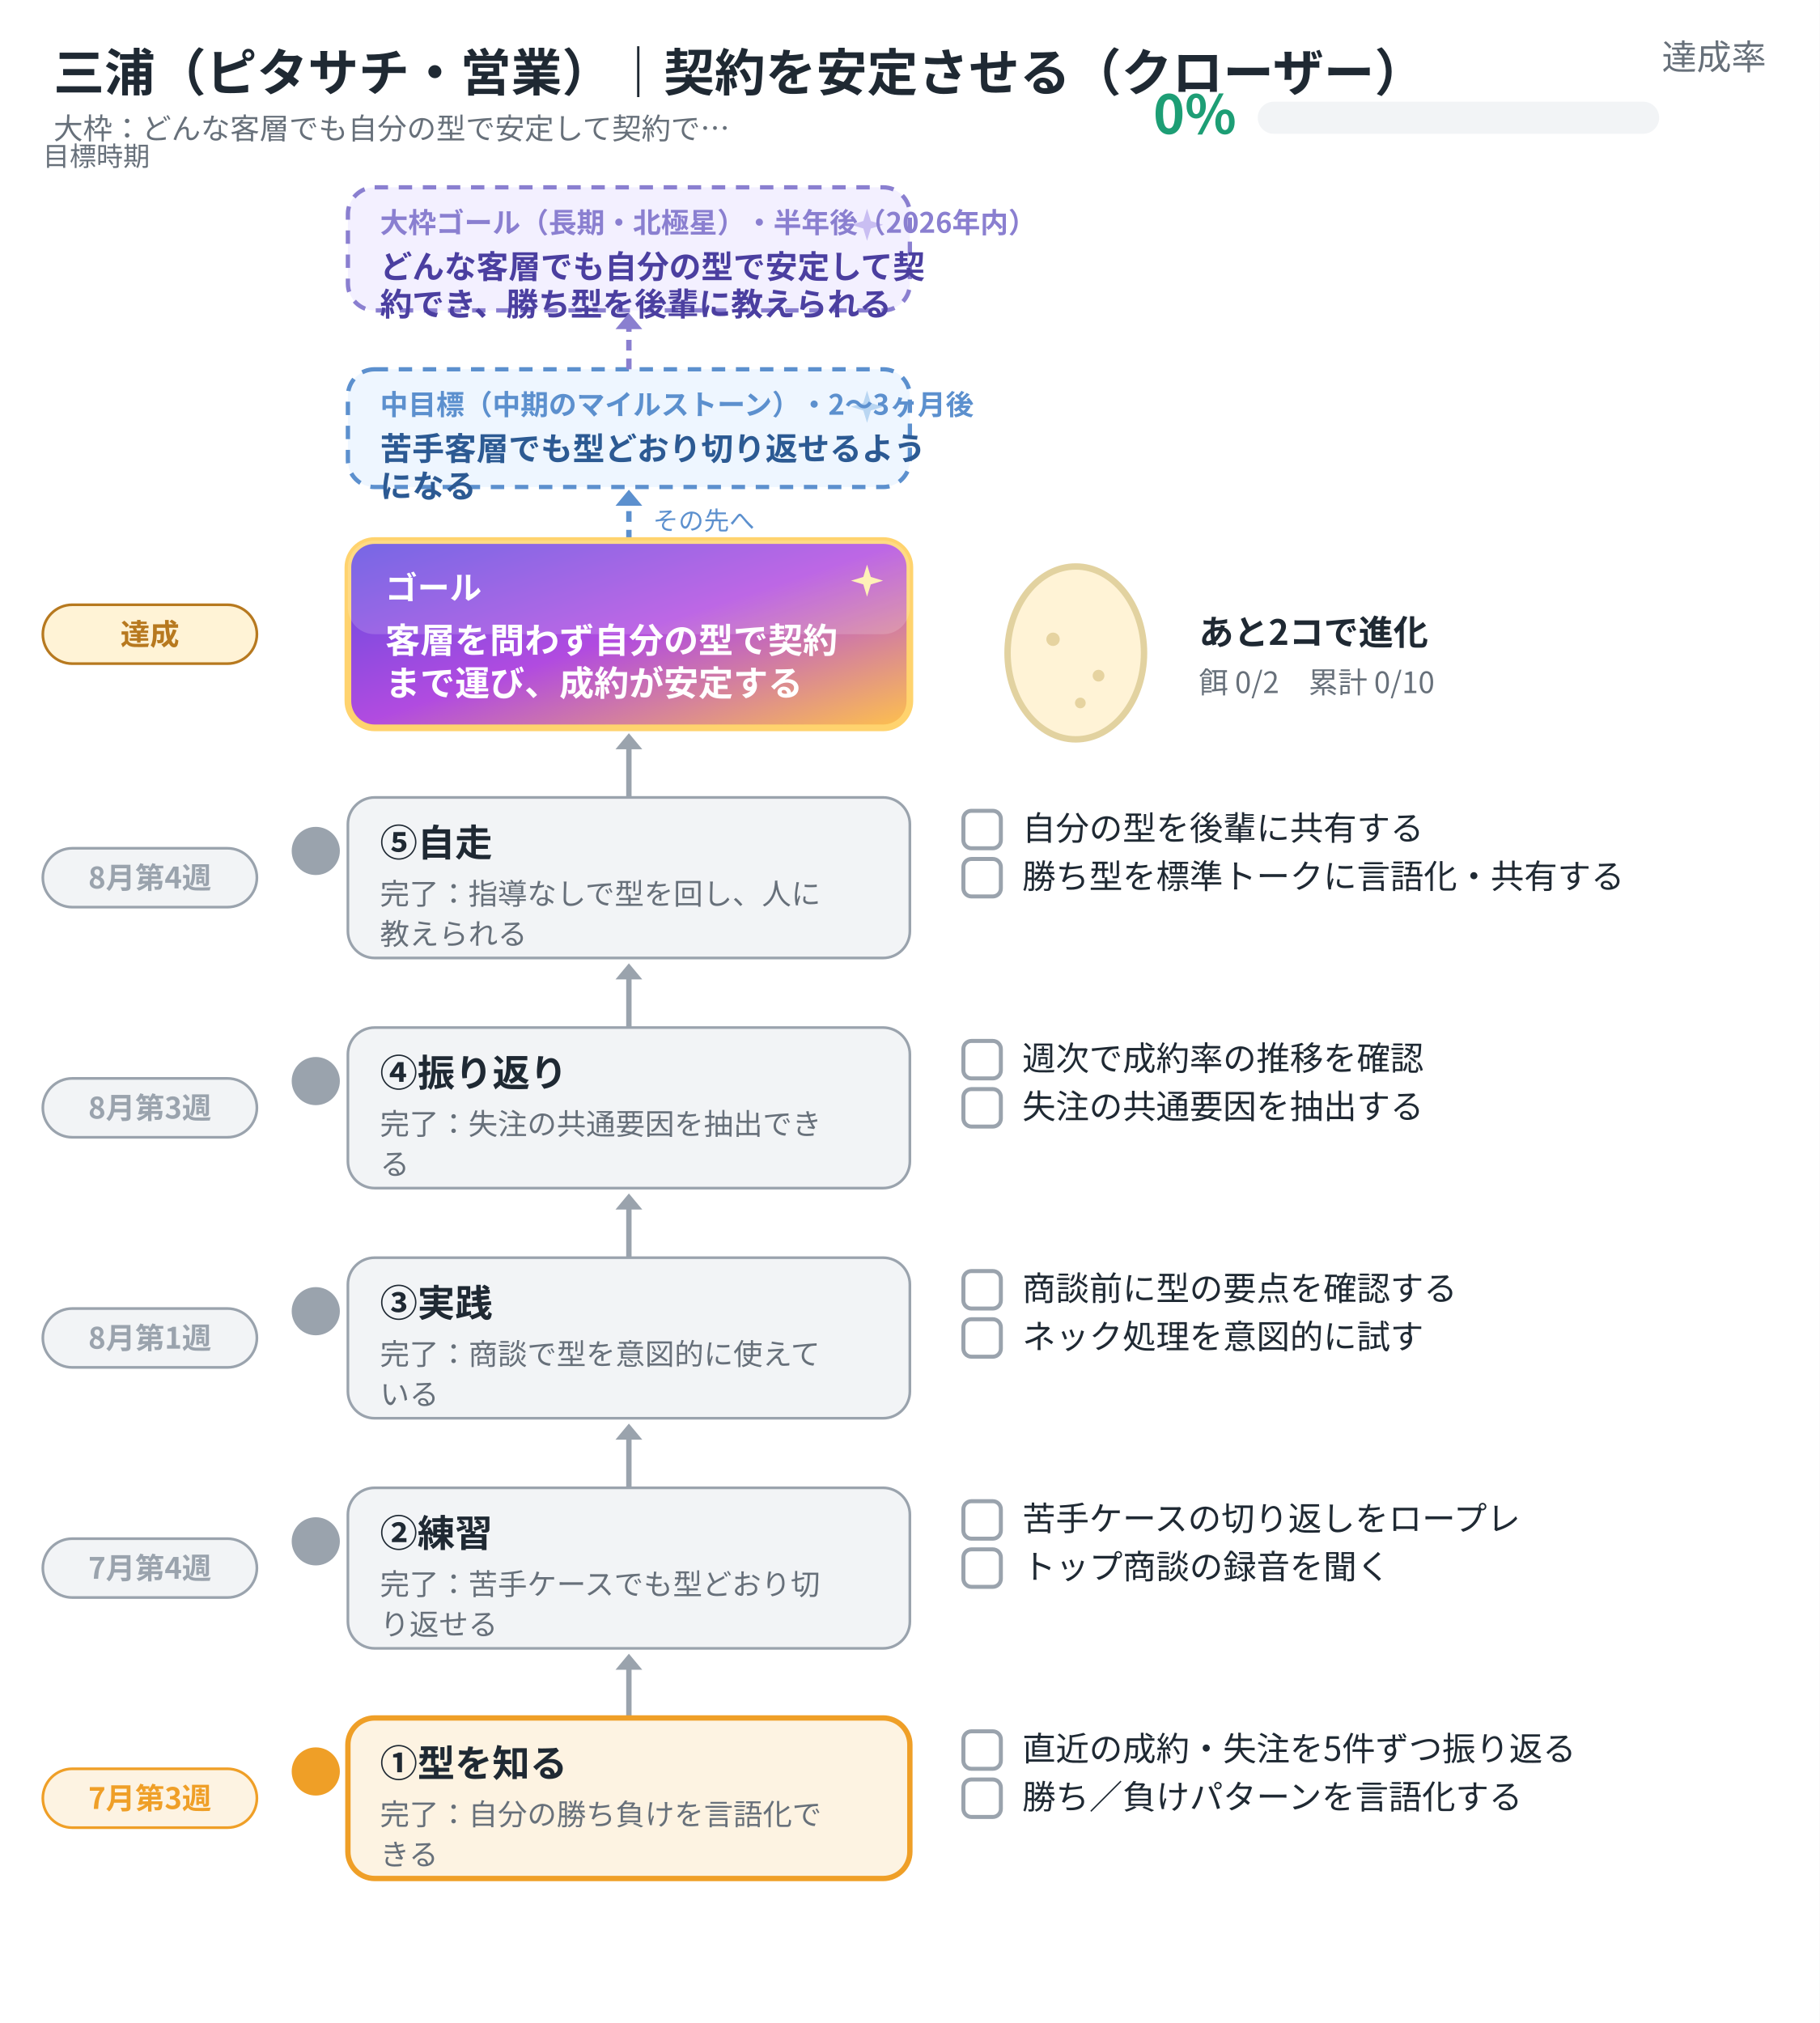
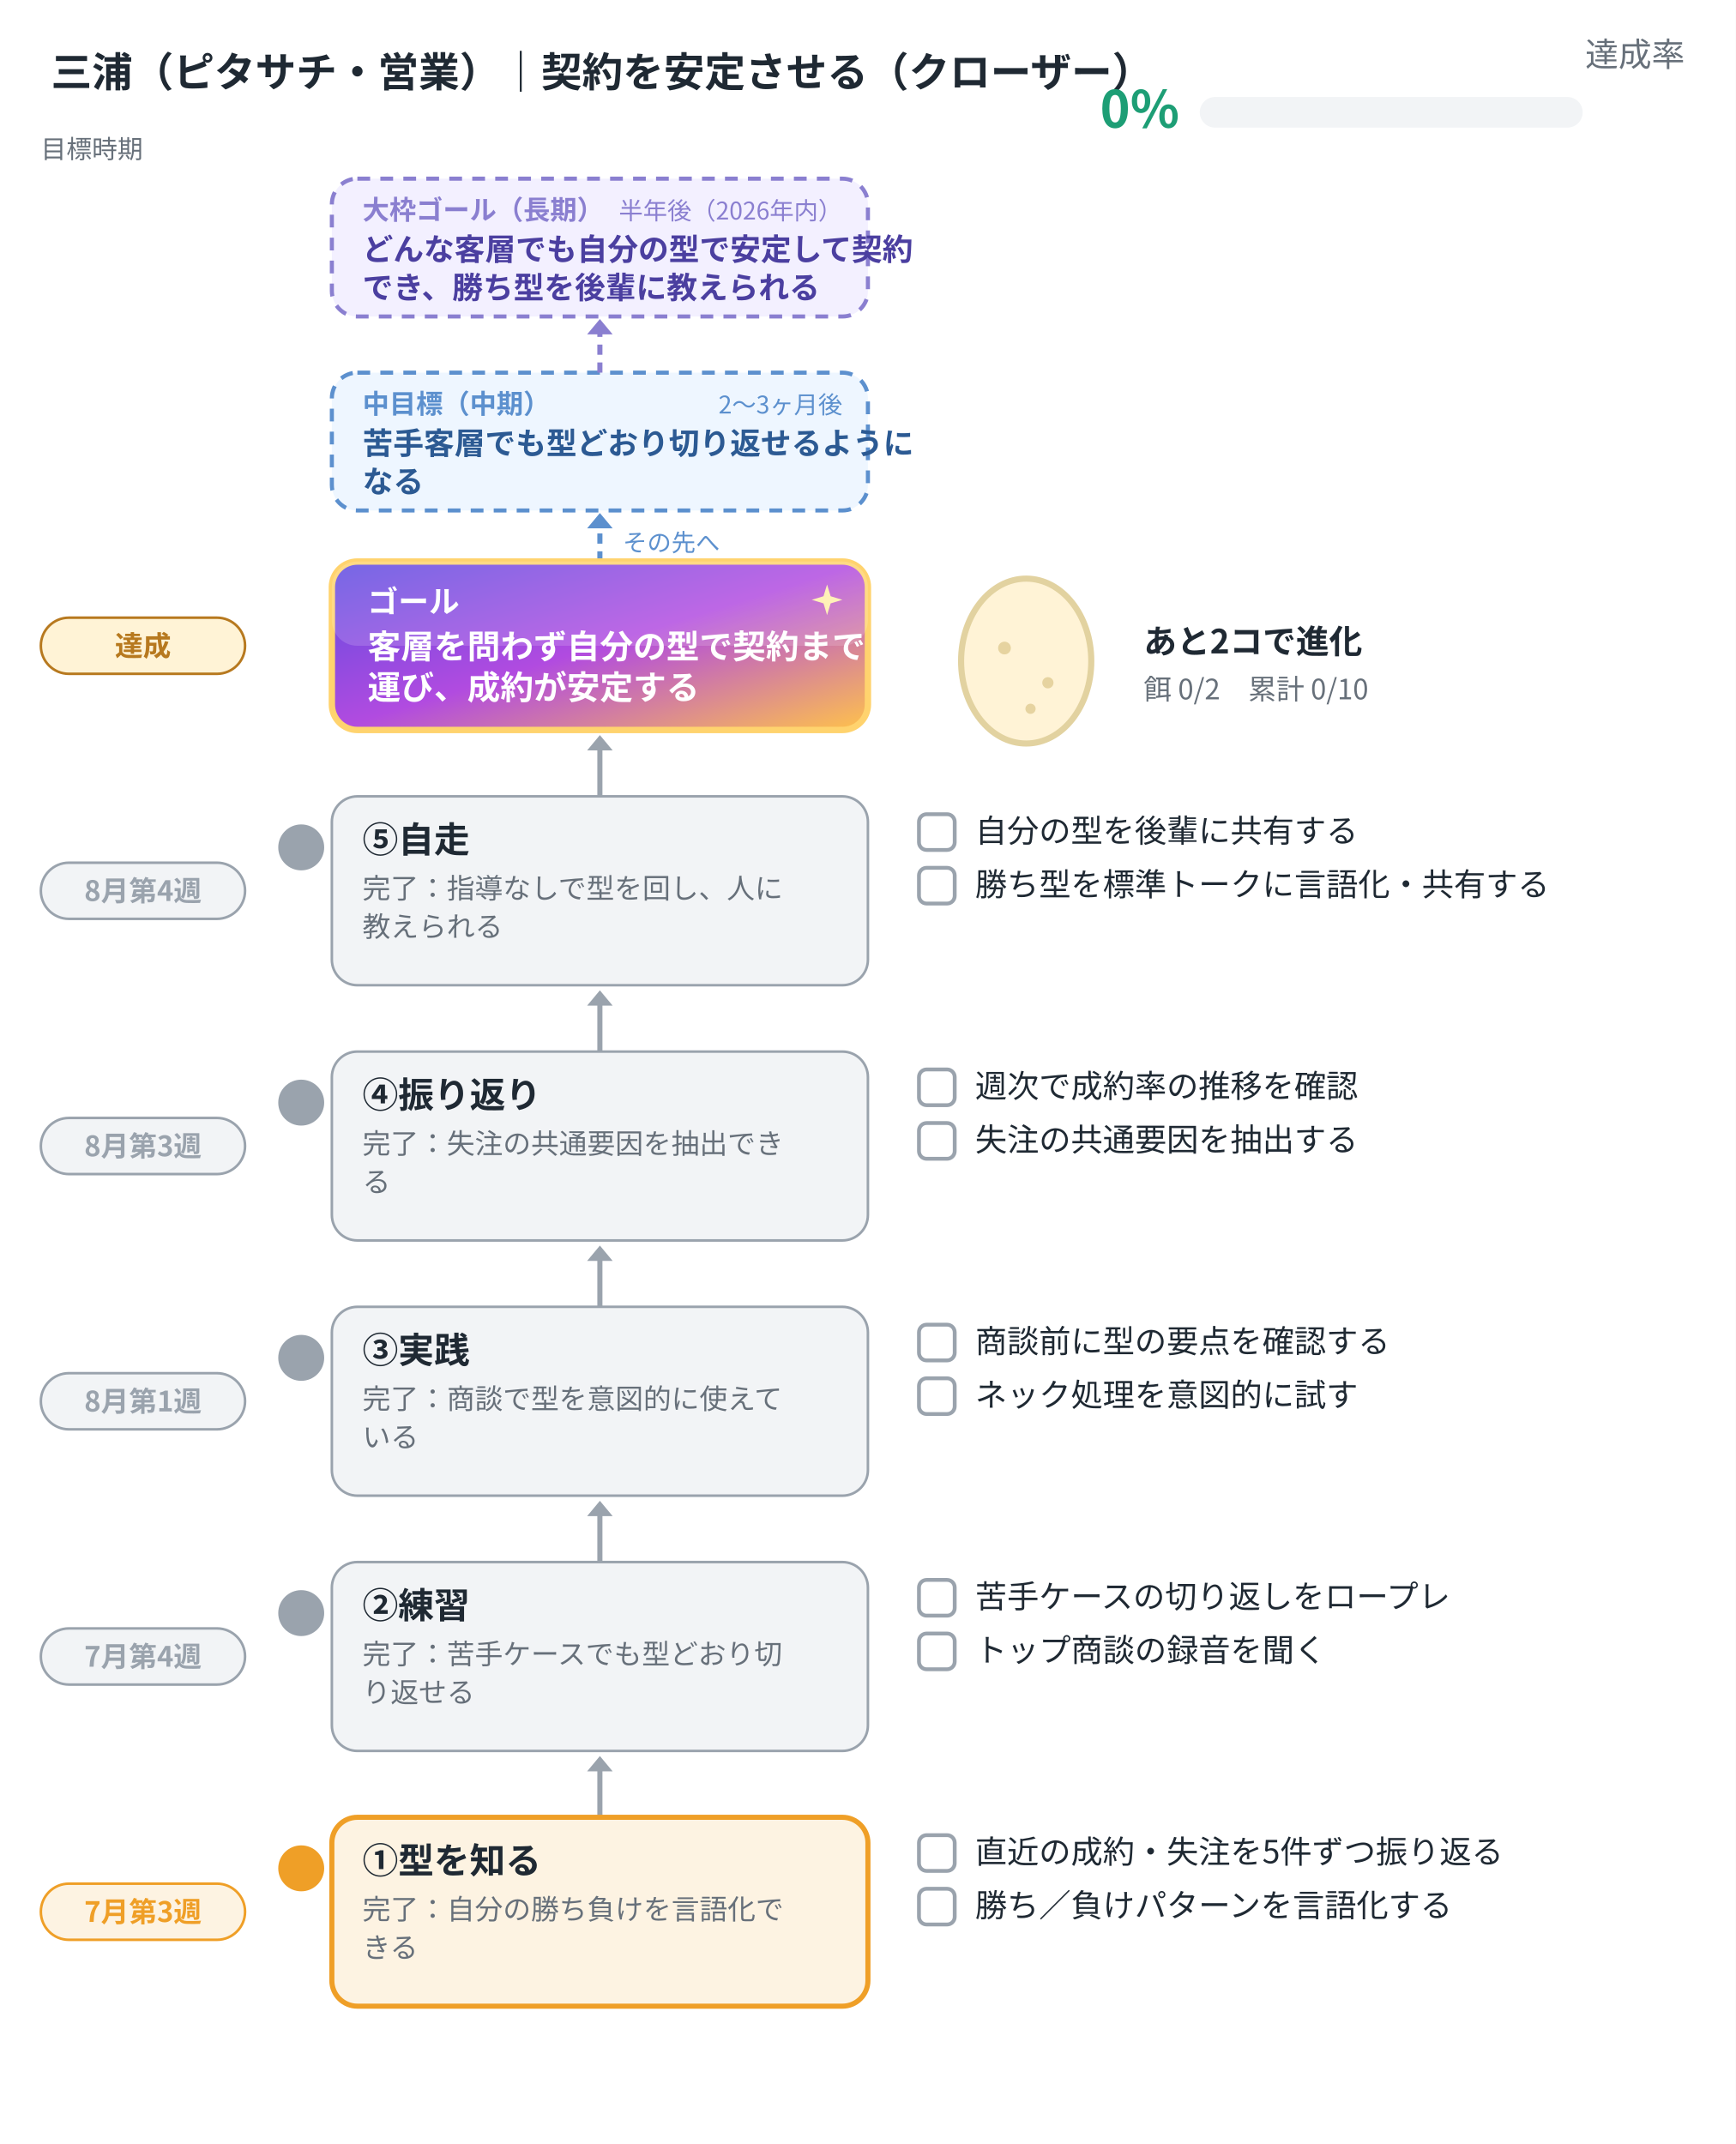
- <svg xmlns="http://www.w3.org/2000/svg" viewBox="0 0 680 756" font-family="Hiragino Sans, 'Noto Sans CJK JP', 'Yu Gothic', sans-serif" width="680" height="756">
+ <svg xmlns="http://www.w3.org/2000/svg" viewBox="0 0 680 840" font-family="Hiragino Sans, 'Noto Sans CJK JP', 'Yu Gothic', sans-serif" width="680" height="840">
  <defs>
    <linearGradient id="goalGrad" x1="0" y1="0" x2="1" y2="1">
      <stop offset="0" stop-color="#5B4BE0" />
      <stop offset="0.5" stop-color="#B14BE0" />
      <stop offset="1" stop-color="#FFC24B" />
    </linearGradient>
    <linearGradient id="phx" x1="0" y1="0" x2="0" y2="1">
      <stop offset="0" stop-color="#FFE259" />
      <stop offset="0.5" stop-color="#FF9A00" />
      <stop offset="1" stop-color="#FF3D00" />
    </linearGradient>
    <linearGradient id="phx2" x1="0" y1="0" x2="0" y2="1">
      <stop offset="0" stop-color="#FFF0A0" />
      <stop offset="1" stop-color="#FF7A00" />
    </linearGradient>
    <linearGradient id="hen" x1="0" y1="0" x2="1" y2="1">
      <stop offset="0" stop-color="#37C9B0" />
      <stop offset="0.6" stop-color="#3DA0E8" />
      <stop offset="1" stop-color="#7A5BE0" />
    </linearGradient>
    <linearGradient id="pcock" x1="0" y1="0" x2="0" y2="1">
      <stop offset="0" stop-color="#2BD0C0" />
      <stop offset="0.55" stop-color="#2E8FD0" />
      <stop offset="1" stop-color="#2E4BB0" />
    </linearGradient>
    <linearGradient id="gold" x1="0" y1="0" x2="0" y2="1">
      <stop offset="0" stop-color="#FFF0A8" />
      <stop offset="0.5" stop-color="#F2C230" />
      <stop offset="1" stop-color="#C8901A" />
    </linearGradient>
  </defs>
-   <rect x="0" y="0" width="680" height="756" fill="#FFFFFF" />
-   <text x="20" y="34" font-size="19" font-weight="700" fill="#1F2933">三浦（ピタサチ・営業）｜契約を安定させる（クローザー）</text>
-   <text x="20" y="52" font-size="11" fill="#67707A">大枠：どんな客層でも自分の型で安定して契約で…</text>
+   <rect x="0" y="0" width="680" height="840" fill="#FFFFFF" />
+   <text x="20" y="34" font-size="16" font-weight="700" fill="#1F2933">三浦（ピタサチ・営業）｜契約を安定させる（クローザー）</text>
  <text x="660" y="26" text-anchor="end" font-size="13" fill="#67707A">達成率</text>
  <text x="462" y="50" text-anchor="end" font-size="20" font-weight="700" fill="#1D9E75">0%</text>
  <rect x="470" y="38" width="150" height="12" rx="6" fill="#F2F4F6" />
  <rect x="470" y="38" width="0" height="12" rx="6" fill="#1D9E75" />
-   <rect x="130" y="70" width="210" height="46" rx="10" fill="#F3F0FF" stroke="#8A7FD0" stroke-width="1.6" stroke-dasharray="5 4" />
-   <polygon points="324.0,78.0 325.4,82.6 330.0,84.0 325.4,85.4 324.0,90.0 322.6,85.4 318.0,84.0 322.6,82.6" fill="#C9BEF2" />
-   <text x="142" y="87" font-size="10.5" font-weight="700" fill="#8A7FD0">大枠ゴール（長期・北極星）・半年後（2026年内）</text>
-   <text x="142" y="104" font-size="12" font-weight="600" fill="#4B3FA0">どんな客層でも自分の型で安定して契</text>
-   <text x="142" y="118" font-size="12" font-weight="600" fill="#4B3FA0">約でき、勝ち型を後輩に教えられる</text>
-   <rect x="130" y="138" width="210" height="44" rx="10" fill="#EEF6FF" stroke="#5C90CE" stroke-width="1.6" stroke-dasharray="5 4" />
-   <polygon points="324.0,146.0 325.4,150.6 330.0,152.0 325.4,153.4 324.0,158.0 322.6,153.4 318.0,152.0 322.6,150.6" fill="#B9D6F2" />
-   <text x="142" y="155" font-size="10.5" font-weight="700" fill="#5C90CE">中目標（中期のマイルストーン）・2〜3ヶ月後</text>
-   <text x="142" y="172" font-size="12" font-weight="600" fill="#2C5A93">苦手客層でも型どおり切り返せるよう</text>
-   <text x="142" y="186" font-size="12" font-weight="600" fill="#2C5A93">になる</text>
-   <line x1="235.0" y1="202" x2="235.0" y2="187" stroke="#5C90CE" stroke-width="2" stroke-dasharray="4 3" />
-   <path d="M230.0,189 L235.0,183 L240.0,189 Z" fill="#5C90CE" />
-   <text x="244.0" y="198" font-size="9.5" fill="#5C90CE">その先へ</text>
-   <line x1="235.0" y1="138" x2="235.0" y2="121" stroke="#8A7FD0" stroke-width="2" stroke-dasharray="4 3" />
-   <path d="M230.0,123 L235.0,117 L240.0,123 Z" fill="#8A7FD0" />
-   <rect x="130" y="202" width="210" height="70" rx="10" fill="url(#goalGrad)" stroke="#FFD36E" stroke-width="2.5" />
-   <rect x="130" y="202" width="210" height="35.0" rx="10" fill="#FFFFFF" opacity="0.16" />
-   <text x="144" y="224" font-size="12" font-weight="700" fill="#FFFFFF">ゴール</text>
-   <polygon points="324.0,211.0 325.4,215.6 330.0,217.0 325.4,218.4 324.0,223.0 322.6,218.4 318.0,217.0 322.6,215.6" fill="#FFF1B8" />
-   <text x="144" y="244" font-size="13" font-weight="600" fill="#FFFFFF">客層を問わず自分の型で契約</text>
-   <text x="144" y="260" font-size="13" font-weight="600" fill="#FFFFFF">まで運び、成約が安定する</text>
-   <rect x="16" y="226.0" width="80" height="22" rx="11" fill="#FFF3D6" stroke="#B7791F" stroke-width="1" />
-   <text x="56.0" y="241.0" text-anchor="middle" font-size="11" font-weight="700" fill="#B7791F">達成</text>
-   <ellipse cx="402.0" cy="244.0" rx="25.5" ry="32.3" fill="#FFF3D6" />
-   <ellipse cx="402.0" cy="244.0" rx="25.5" ry="32.3" fill="none" stroke="#E2D2A0" stroke-width="2.4" />
-   <circle cx="393.5" cy="238.9" r="2.5" fill="#E6D3A0" />
-   <circle cx="410.5" cy="252.5" r="2.2" fill="#E6D3A0" />
-   <circle cx="403.7" cy="262.7" r="2.0" fill="#E6D3A0" />
-   <text x="448" y="241" font-size="13" font-weight="700" fill="#1F2933">あと2コで進化</text>
-   <text x="448" y="259" font-size="11" fill="#67707A">餌 0/2　累計 0/10</text>
+   <rect x="130" y="70" width="210" height="54" rx="10" fill="#F3F0FF" stroke="#8A7FD0" stroke-width="1.6" stroke-dasharray="5 4" />
+   <text x="142" y="86" font-size="10.5" font-weight="700" fill="#8A7FD0">大枠ゴール（長期）</text>
+   <text x="330" y="86" text-anchor="end" font-size="9.5" fill="#8A7FD0">半年後（2026年内）</text>
+   <text x="142" y="102" font-size="12" font-weight="600" fill="#4B3FA0">どんな客層でも自分の型で安定して契約</text>
+   <text x="142" y="117" font-size="12" font-weight="600" fill="#4B3FA0">でき、勝ち型を後輩に教えられる</text>
+   <rect x="130" y="146" width="210" height="54" rx="10" fill="#EEF6FF" stroke="#5C90CE" stroke-width="1.6" stroke-dasharray="5 4" />
+   <text x="142" y="162" font-size="10.5" font-weight="700" fill="#5C90CE">中目標（中期）</text>
+   <text x="330" y="162" text-anchor="end" font-size="9.5" fill="#5C90CE">2〜3ヶ月後</text>
+   <text x="142" y="178" font-size="12" font-weight="600" fill="#2C5A93">苦手客層でも型どおり切り返せるように</text>
+   <text x="142" y="193" font-size="12" font-weight="600" fill="#2C5A93">なる</text>
+   <line x1="235.0" y1="220" x2="235.0" y2="205" stroke="#5C90CE" stroke-width="2" stroke-dasharray="4 3" />
+   <path d="M230.0,207 L235.0,201 L240.0,207 Z" fill="#5C90CE" />
+   <text x="244.0" y="216" font-size="9.5" fill="#5C90CE">その先へ</text>
+   <line x1="235.0" y1="146" x2="235.0" y2="129" stroke="#8A7FD0" stroke-width="2" stroke-dasharray="4 3" />
+   <path d="M230.0,131 L235.0,125 L240.0,131 Z" fill="#8A7FD0" />
+   <rect x="130" y="220" width="210" height="66" rx="10" fill="url(#goalGrad)" stroke="#FFD36E" stroke-width="2.5" />
+   <rect x="130" y="220" width="210" height="33.0" rx="10" fill="#FFFFFF" opacity="0.16" />
+   <text x="144" y="240" font-size="12" font-weight="700" fill="#FFFFFF">ゴール</text>
+   <polygon points="324.0,229.0 325.4,233.6 330.0,235.0 325.4,236.4 324.0,241.0 322.6,236.4 318.0,235.0 322.6,233.6" fill="#FFF1B8" />
+   <text x="144" y="258" font-size="13" font-weight="600" fill="#FFFFFF">客層を問わず自分の型で契約まで</text>
+   <text x="144" y="274" font-size="13" font-weight="600" fill="#FFFFFF">運び、成約が安定する</text>
+   <rect x="16" y="242.0" width="80" height="22" rx="11" fill="#FFF3D6" stroke="#B7791F" stroke-width="1" />
+   <text x="56.0" y="257.0" text-anchor="middle" font-size="11" font-weight="700" fill="#B7791F">達成</text>
+   <ellipse cx="402.0" cy="259.0" rx="25.5" ry="32.3" fill="#FFF3D6" />
+   <ellipse cx="402.0" cy="259.0" rx="25.5" ry="32.3" fill="none" stroke="#E2D2A0" stroke-width="2.4" />
+   <circle cx="393.5" cy="253.9" r="2.5" fill="#E6D3A0" />
+   <circle cx="410.5" cy="267.5" r="2.2" fill="#E6D3A0" />
+   <circle cx="403.7" cy="277.7" r="2.0" fill="#E6D3A0" />
+   <text x="448" y="256" font-size="13" font-weight="700" fill="#1F2933">あと2コで進化</text>
+   <text x="448" y="274" font-size="11" fill="#67707A">餌 0/2　累計 0/10</text>
  <text x="16" y="62" font-size="10" fill="#67707A">目標時期</text>
-   <line x1="235.0" y1="298" x2="235.0" y2="278" stroke="#9AA3AD" stroke-width="2" />
-   <path d="M230.0,280 L235.0,274 L240.0,280 Z" fill="#9AA3AD" />
-   <rect x="130" y="298" width="210" height="60" rx="10" fill="#F2F4F6" stroke="#9AA3AD" stroke-width="1" />
-   <circle cx="118" cy="318" r="9" fill="#9AA3AD" />
-   <text x="142" y="320" font-size="14" font-weight="700" fill="#1F2933">⑤自走</text>
-   <text x="142" y="338" font-size="11" fill="#67707A">完了：指導なしで型を回し、人に</text>
-   <text x="142" y="353" font-size="11" fill="#67707A">教えられる</text>
-   <rect x="16" y="317.0" width="80" height="22" rx="11" fill="#F2F4F6" stroke="#9AA3AD" stroke-width="1" />
-   <text x="56.0" y="332.0" text-anchor="middle" font-size="11" font-weight="700" fill="#9AA3AD">8月第4週</text>
-   <rect x="360" y="303" width="14" height="14" rx="3" fill="#fff" stroke="#9AA3AD" stroke-width="1.5" />
-   <text x="382" y="314" font-size="12.5" fill="#1F2933">自分の型を後輩に共有する</text>
-   <rect x="360" y="321" width="14" height="14" rx="3" fill="#fff" stroke="#9AA3AD" stroke-width="1.5" />
-   <text x="382" y="332" font-size="12.5" fill="#1F2933">勝ち型を標準トークに言語化・共有する</text>
-   <line x1="235.0" y1="384" x2="235.0" y2="364" stroke="#9AA3AD" stroke-width="2" />
-   <path d="M230.0,366 L235.0,360 L240.0,366 Z" fill="#9AA3AD" />
-   <rect x="130" y="384" width="210" height="60" rx="10" fill="#F2F4F6" stroke="#9AA3AD" stroke-width="1" />
-   <circle cx="118" cy="404" r="9" fill="#9AA3AD" />
-   <text x="142" y="406" font-size="14" font-weight="700" fill="#1F2933">④振り返り</text>
-   <text x="142" y="424" font-size="11" fill="#67707A">完了：失注の共通要因を抽出でき</text>
-   <text x="142" y="439" font-size="11" fill="#67707A">る</text>
-   <rect x="16" y="403.0" width="80" height="22" rx="11" fill="#F2F4F6" stroke="#9AA3AD" stroke-width="1" />
-   <text x="56.0" y="418.0" text-anchor="middle" font-size="11" font-weight="700" fill="#9AA3AD">8月第3週</text>
-   <rect x="360" y="389" width="14" height="14" rx="3" fill="#fff" stroke="#9AA3AD" stroke-width="1.5" />
-   <text x="382" y="400" font-size="12.5" fill="#1F2933">週次で成約率の推移を確認</text>
-   <rect x="360" y="407" width="14" height="14" rx="3" fill="#fff" stroke="#9AA3AD" stroke-width="1.5" />
-   <text x="382" y="418" font-size="12.5" fill="#1F2933">失注の共通要因を抽出する</text>
-   <line x1="235.0" y1="470" x2="235.0" y2="450" stroke="#9AA3AD" stroke-width="2" />
-   <path d="M230.0,452 L235.0,446 L240.0,452 Z" fill="#9AA3AD" />
-   <rect x="130" y="470" width="210" height="60" rx="10" fill="#F2F4F6" stroke="#9AA3AD" stroke-width="1" />
-   <circle cx="118" cy="490" r="9" fill="#9AA3AD" />
-   <text x="142" y="492" font-size="14" font-weight="700" fill="#1F2933">③実践</text>
-   <text x="142" y="510" font-size="11" fill="#67707A">完了：商談で型を意図的に使えて</text>
-   <text x="142" y="525" font-size="11" fill="#67707A">いる</text>
-   <rect x="16" y="489.0" width="80" height="22" rx="11" fill="#F2F4F6" stroke="#9AA3AD" stroke-width="1" />
-   <text x="56.0" y="504.0" text-anchor="middle" font-size="11" font-weight="700" fill="#9AA3AD">8月第1週</text>
-   <rect x="360" y="475" width="14" height="14" rx="3" fill="#fff" stroke="#9AA3AD" stroke-width="1.5" />
-   <text x="382" y="486" font-size="12.5" fill="#1F2933">商談前に型の要点を確認する</text>
-   <rect x="360" y="493" width="14" height="14" rx="3" fill="#fff" stroke="#9AA3AD" stroke-width="1.5" />
-   <text x="382" y="504" font-size="12.5" fill="#1F2933">ネック処理を意図的に試す</text>
-   <line x1="235.0" y1="556" x2="235.0" y2="536" stroke="#9AA3AD" stroke-width="2" />
-   <path d="M230.0,538 L235.0,532 L240.0,538 Z" fill="#9AA3AD" />
-   <rect x="130" y="556" width="210" height="60" rx="10" fill="#F2F4F6" stroke="#9AA3AD" stroke-width="1" />
-   <circle cx="118" cy="576" r="9" fill="#9AA3AD" />
-   <text x="142" y="578" font-size="14" font-weight="700" fill="#1F2933">②練習</text>
-   <text x="142" y="596" font-size="11" fill="#67707A">完了：苦手ケースでも型どおり切</text>
-   <text x="142" y="611" font-size="11" fill="#67707A">り返せる</text>
-   <rect x="16" y="575.0" width="80" height="22" rx="11" fill="#F2F4F6" stroke="#9AA3AD" stroke-width="1" />
-   <text x="56.0" y="590.0" text-anchor="middle" font-size="11" font-weight="700" fill="#9AA3AD">7月第4週</text>
-   <rect x="360" y="561" width="14" height="14" rx="3" fill="#fff" stroke="#9AA3AD" stroke-width="1.5" />
-   <text x="382" y="572" font-size="12.5" fill="#1F2933">苦手ケースの切り返しをロープレ</text>
-   <rect x="360" y="579" width="14" height="14" rx="3" fill="#fff" stroke="#9AA3AD" stroke-width="1.5" />
-   <text x="382" y="590" font-size="12.5" fill="#1F2933">トップ商談の録音を聞く</text>
-   <line x1="235.0" y1="642" x2="235.0" y2="622" stroke="#9AA3AD" stroke-width="2" />
-   <path d="M230.0,624 L235.0,618 L240.0,624 Z" fill="#9AA3AD" />
-   <rect x="130" y="642" width="210" height="60" rx="10" fill="#FDF3E2" stroke="#EF9F27" stroke-width="2" />
-   <circle cx="118" cy="662" r="9" fill="#EF9F27" />
-   <text x="142" y="664" font-size="14" font-weight="700" fill="#1F2933">①型を知る</text>
-   <text x="142" y="682" font-size="11" fill="#67707A">完了：自分の勝ち負けを言語化で</text>
-   <text x="142" y="697" font-size="11" fill="#67707A">きる</text>
-   <rect x="16" y="661.0" width="80" height="22" rx="11" fill="#FDF3E2" stroke="#EF9F27" stroke-width="1" />
-   <text x="56.0" y="676.0" text-anchor="middle" font-size="11" font-weight="700" fill="#EF9F27">7月第3週</text>
-   <rect x="360" y="647" width="14" height="14" rx="3" fill="#fff" stroke="#9AA3AD" stroke-width="1.5" />
-   <text x="382" y="658" font-size="12.5" fill="#1F2933">直近の成約・失注を5件ずつ振り返る</text>
-   <rect x="360" y="665" width="14" height="14" rx="3" fill="#fff" stroke="#9AA3AD" stroke-width="1.5" />
-   <text x="382" y="676" font-size="12.5" fill="#1F2933">勝ち／負けパターンを言語化する</text>
+   <line x1="235.0" y1="312" x2="235.0" y2="292" stroke="#9AA3AD" stroke-width="2" />
+   <path d="M230.0,294 L235.0,288 L240.0,294 Z" fill="#9AA3AD" />
+   <rect x="130" y="312" width="210" height="74" rx="10" fill="#F2F4F6" stroke="#9AA3AD" stroke-width="1" />
+   <circle cx="118" cy="332" r="9" fill="#9AA3AD" />
+   <text x="142" y="334" font-size="14" font-weight="700" fill="#1F2933">⑤自走</text>
+   <text x="142" y="352" font-size="11" fill="#67707A">完了：指導なしで型を回し、人に</text>
+   <text x="142" y="367" font-size="11" fill="#67707A">教えられる</text>
+   <rect x="16" y="338.0" width="80" height="22" rx="11" fill="#F2F4F6" stroke="#9AA3AD" stroke-width="1" />
+   <text x="56.0" y="353.0" text-anchor="middle" font-size="11" font-weight="700" fill="#9AA3AD">8月第4週</text>
+   <rect x="360" y="319" width="14" height="14" rx="3" fill="#fff" stroke="#9AA3AD" stroke-width="1.5" />
+   <text x="382" y="330" font-size="12.5" fill="#1F2933">自分の型を後輩に共有する</text>
+   <rect x="360" y="340" width="14" height="14" rx="3" fill="#fff" stroke="#9AA3AD" stroke-width="1.5" />
+   <text x="382" y="351" font-size="12.5" fill="#1F2933">勝ち型を標準トークに言語化・共有する</text>
+   <line x1="235.0" y1="412" x2="235.0" y2="392" stroke="#9AA3AD" stroke-width="2" />
+   <path d="M230.0,394 L235.0,388 L240.0,394 Z" fill="#9AA3AD" />
+   <rect x="130" y="412" width="210" height="74" rx="10" fill="#F2F4F6" stroke="#9AA3AD" stroke-width="1" />
+   <circle cx="118" cy="432" r="9" fill="#9AA3AD" />
+   <text x="142" y="434" font-size="14" font-weight="700" fill="#1F2933">④振り返り</text>
+   <text x="142" y="452" font-size="11" fill="#67707A">完了：失注の共通要因を抽出でき</text>
+   <text x="142" y="467" font-size="11" fill="#67707A">る</text>
+   <rect x="16" y="438.0" width="80" height="22" rx="11" fill="#F2F4F6" stroke="#9AA3AD" stroke-width="1" />
+   <text x="56.0" y="453.0" text-anchor="middle" font-size="11" font-weight="700" fill="#9AA3AD">8月第3週</text>
+   <rect x="360" y="419" width="14" height="14" rx="3" fill="#fff" stroke="#9AA3AD" stroke-width="1.5" />
+   <text x="382" y="430" font-size="12.5" fill="#1F2933">週次で成約率の推移を確認</text>
+   <rect x="360" y="440" width="14" height="14" rx="3" fill="#fff" stroke="#9AA3AD" stroke-width="1.5" />
+   <text x="382" y="451" font-size="12.5" fill="#1F2933">失注の共通要因を抽出する</text>
+   <line x1="235.0" y1="512" x2="235.0" y2="492" stroke="#9AA3AD" stroke-width="2" />
+   <path d="M230.0,494 L235.0,488 L240.0,494 Z" fill="#9AA3AD" />
+   <rect x="130" y="512" width="210" height="74" rx="10" fill="#F2F4F6" stroke="#9AA3AD" stroke-width="1" />
+   <circle cx="118" cy="532" r="9" fill="#9AA3AD" />
+   <text x="142" y="534" font-size="14" font-weight="700" fill="#1F2933">③実践</text>
+   <text x="142" y="552" font-size="11" fill="#67707A">完了：商談で型を意図的に使えて</text>
+   <text x="142" y="567" font-size="11" fill="#67707A">いる</text>
+   <rect x="16" y="538.0" width="80" height="22" rx="11" fill="#F2F4F6" stroke="#9AA3AD" stroke-width="1" />
+   <text x="56.0" y="553.0" text-anchor="middle" font-size="11" font-weight="700" fill="#9AA3AD">8月第1週</text>
+   <rect x="360" y="519" width="14" height="14" rx="3" fill="#fff" stroke="#9AA3AD" stroke-width="1.5" />
+   <text x="382" y="530" font-size="12.5" fill="#1F2933">商談前に型の要点を確認する</text>
+   <rect x="360" y="540" width="14" height="14" rx="3" fill="#fff" stroke="#9AA3AD" stroke-width="1.5" />
+   <text x="382" y="551" font-size="12.5" fill="#1F2933">ネック処理を意図的に試す</text>
+   <line x1="235.0" y1="612" x2="235.0" y2="592" stroke="#9AA3AD" stroke-width="2" />
+   <path d="M230.0,594 L235.0,588 L240.0,594 Z" fill="#9AA3AD" />
+   <rect x="130" y="612" width="210" height="74" rx="10" fill="#F2F4F6" stroke="#9AA3AD" stroke-width="1" />
+   <circle cx="118" cy="632" r="9" fill="#9AA3AD" />
+   <text x="142" y="634" font-size="14" font-weight="700" fill="#1F2933">②練習</text>
+   <text x="142" y="652" font-size="11" fill="#67707A">完了：苦手ケースでも型どおり切</text>
+   <text x="142" y="667" font-size="11" fill="#67707A">り返せる</text>
+   <rect x="16" y="638.0" width="80" height="22" rx="11" fill="#F2F4F6" stroke="#9AA3AD" stroke-width="1" />
+   <text x="56.0" y="653.0" text-anchor="middle" font-size="11" font-weight="700" fill="#9AA3AD">7月第4週</text>
+   <rect x="360" y="619" width="14" height="14" rx="3" fill="#fff" stroke="#9AA3AD" stroke-width="1.5" />
+   <text x="382" y="630" font-size="12.5" fill="#1F2933">苦手ケースの切り返しをロープレ</text>
+   <rect x="360" y="640" width="14" height="14" rx="3" fill="#fff" stroke="#9AA3AD" stroke-width="1.5" />
+   <text x="382" y="651" font-size="12.5" fill="#1F2933">トップ商談の録音を聞く</text>
+   <line x1="235.0" y1="712" x2="235.0" y2="692" stroke="#9AA3AD" stroke-width="2" />
+   <path d="M230.0,694 L235.0,688 L240.0,694 Z" fill="#9AA3AD" />
+   <rect x="130" y="712" width="210" height="74" rx="10" fill="#FDF3E2" stroke="#EF9F27" stroke-width="2" />
+   <circle cx="118" cy="732" r="9" fill="#EF9F27" />
+   <text x="142" y="734" font-size="14" font-weight="700" fill="#1F2933">①型を知る</text>
+   <text x="142" y="752" font-size="11" fill="#67707A">完了：自分の勝ち負けを言語化で</text>
+   <text x="142" y="767" font-size="11" fill="#67707A">きる</text>
+   <rect x="16" y="738.0" width="80" height="22" rx="11" fill="#FDF3E2" stroke="#EF9F27" stroke-width="1" />
+   <text x="56.0" y="753.0" text-anchor="middle" font-size="11" font-weight="700" fill="#EF9F27">7月第3週</text>
+   <rect x="360" y="719" width="14" height="14" rx="3" fill="#fff" stroke="#9AA3AD" stroke-width="1.5" />
+   <text x="382" y="730" font-size="12.5" fill="#1F2933">直近の成約・失注を5件ずつ振り返る</text>
+   <rect x="360" y="740" width="14" height="14" rx="3" fill="#fff" stroke="#9AA3AD" stroke-width="1.5" />
+   <text x="382" y="751" font-size="12.5" fill="#1F2933">勝ち／負けパターンを言語化する</text>
</svg>
